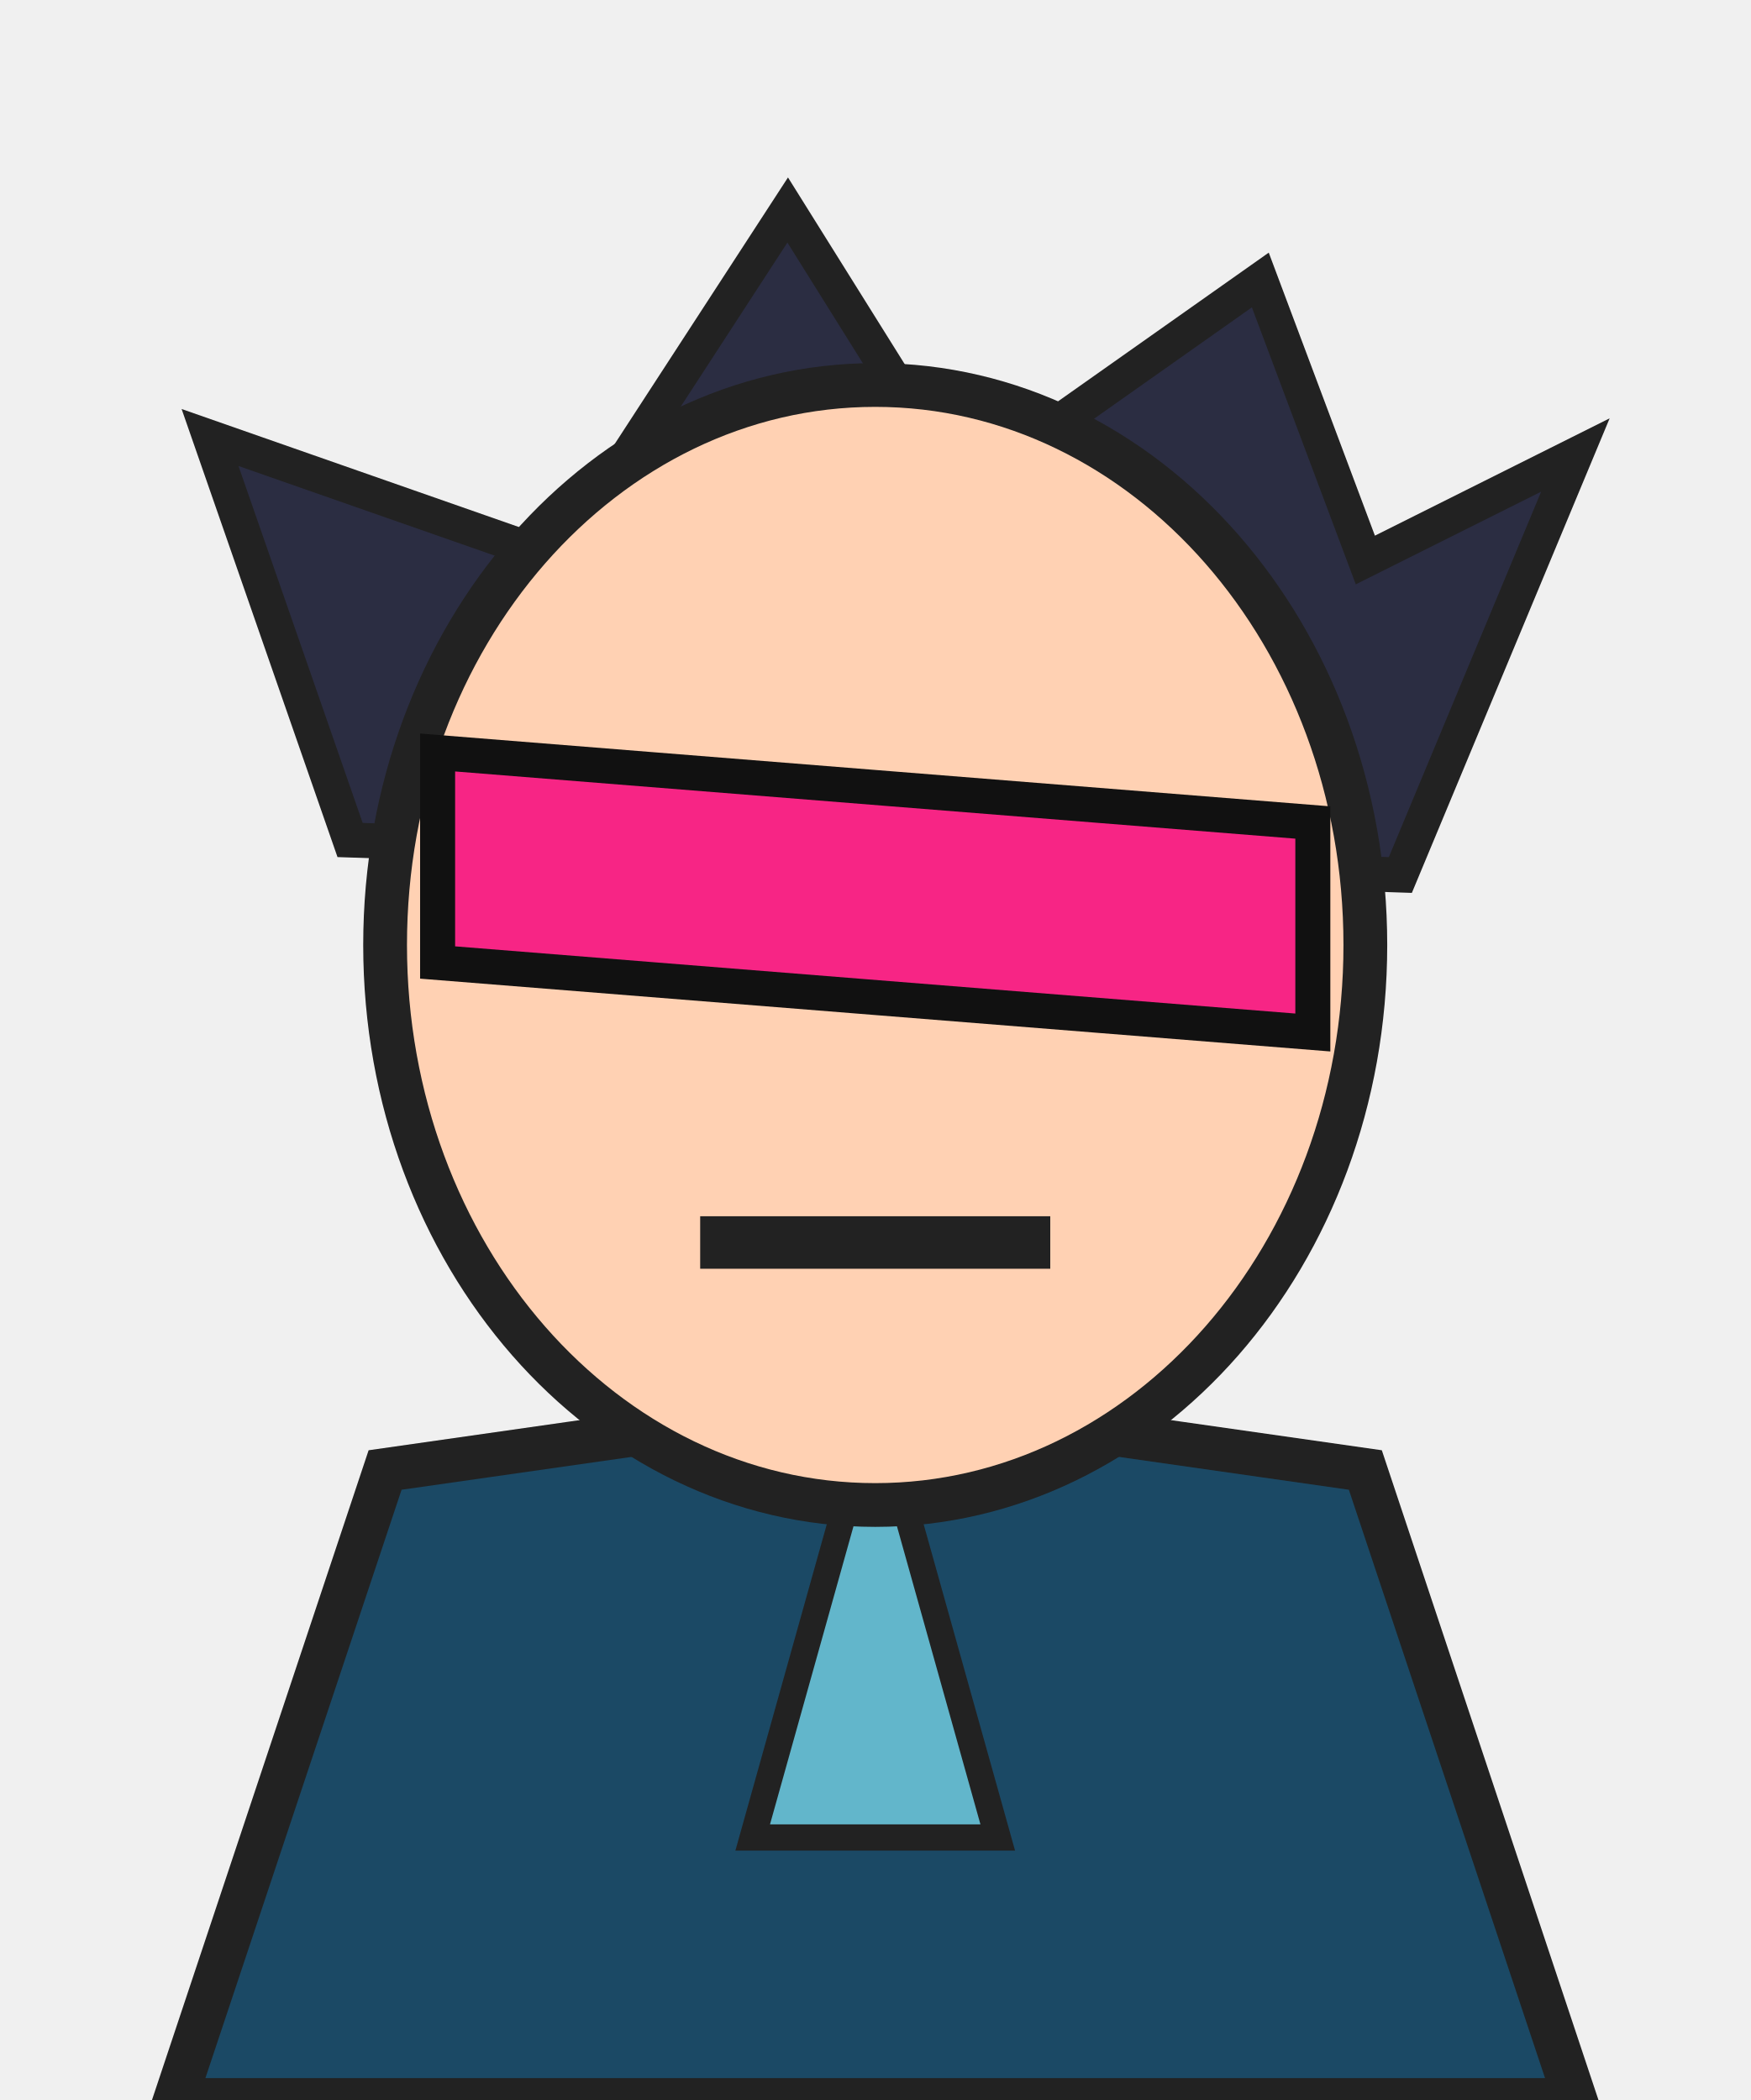
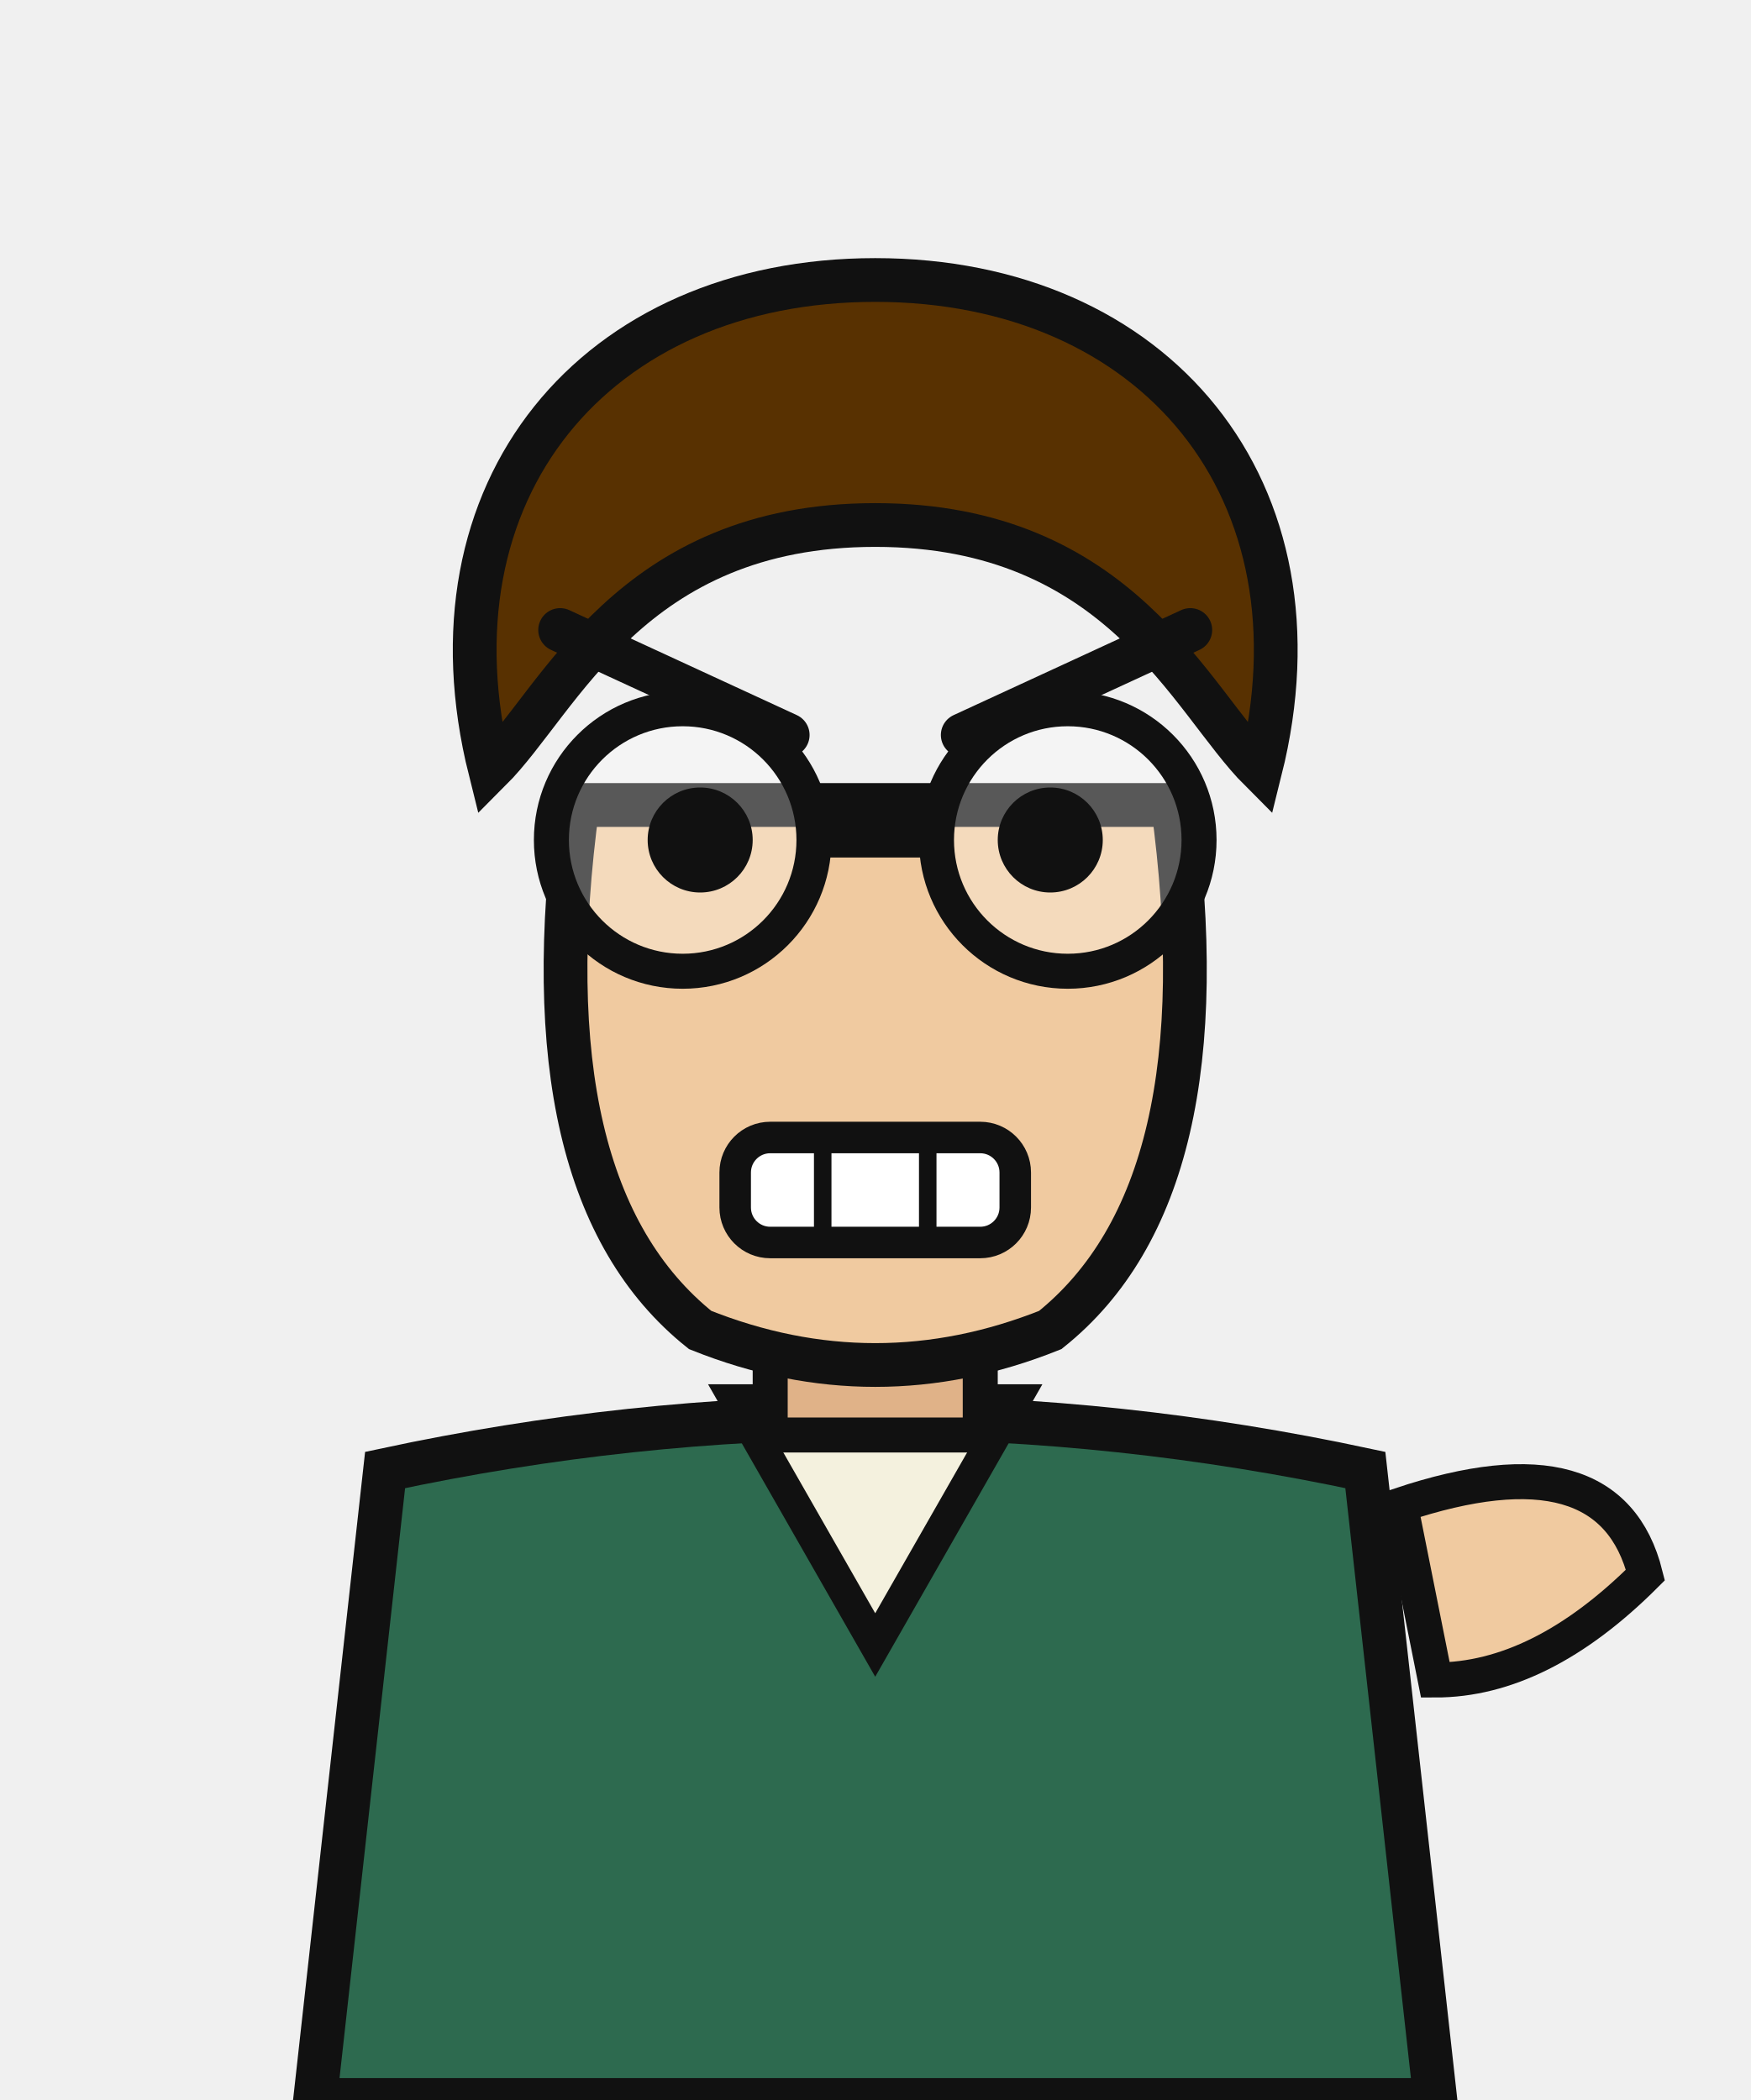
<svg xmlns="http://www.w3.org/2000/svg" viewBox="0 0 100 120" width="100" height="120">
-   <path d="M 22 84 L 50 80 L 78 84 L 90 120 L 10 120 Z" fill="#1b4965" stroke="#222" stroke-width="2.5" />
-   <polygon points="50,80 43,105 57,105" fill="#62b6cb" stroke="#222" stroke-width="1.5" />
-   <polygon points="20,48 12,25 32,32 45,12 55,28 72,16 78,32 90,26 80,50" fill="#2b2d42" stroke="#222" stroke-width="2" />
-   <ellipse cx="50" cy="54" rx="28" ry="32" fill="#ffd1b3" stroke="#222" stroke-width="2.5" />
-   <polygon points="25,43 75,47 75,59 25,55" fill="#f72585" stroke="#111" stroke-width="2" />
-   <line x1="40" y1="71" x2="60" y2="71" stroke="#222" stroke-width="3" />
+   <path d="M 18 120 L 22 84 Q 50 78 78 84 L 82 120 Z" fill="#2d6a4f" stroke="#111" stroke-width="2.5" />
+   <path d="M 42 80 L 50 94 L 58 80 Z" fill="#f4f1de" stroke="#111" stroke-width="1.8" />
+   <path d="M 80 86 Q 92 82 94 90 Q 88 96 82 96 Z" fill="#f0caa0" stroke="#111" stroke-width="2" />
+   <path d="M 44 74 L 44 82 L 56 82 L 56 74 Z" fill="#e0b288" stroke="#111" stroke-width="2" />
+   <path d="M 33 46 Q 30 68 40 76 Q 50 80 60 76 Q 70 68 67 46 Z" fill="#f0caa0" stroke="#111" stroke-width="2.5" />
+   <path d="M 28 44 C 24 28 34 16 50 16 C 66 16 76 28 72 44 C 68 40 64 30 50 30 C 36 30 32 40 28 44 Z" fill="#583101" stroke="#111" stroke-width="2.5" />
+   <circle cx="39" cy="48" r="7.5" fill="#ffffff" fill-opacity="0.3" stroke="#111" stroke-width="2" />
+   <circle cx="61" cy="48" r="7.5" fill="#ffffff" fill-opacity="0.3" stroke="#111" stroke-width="2" />
+   <line x1="46.5" y1="48" x2="53.5" y2="48" stroke="#111" stroke-width="2" />
+   <circle cx="40" cy="48" r="3" fill="#111" />
+   <circle cx="60" cy="48" r="3" fill="#111" />
+   <line x1="32" y1="36" x2="45" y2="42" stroke="#111" stroke-width="2.5" stroke-linecap="round" />
+   <line x1="68" y1="36" x2="55" y2="42" stroke="#111" stroke-width="2.5" stroke-linecap="round" />
+   <rect x="42" y="65" width="16" height="6" rx="2" fill="#ffffff" stroke="#111" stroke-width="1.8" />
+   <line x1="47" y1="65" x2="47" y2="71" stroke="#111" stroke-width="1" />
+   <line x1="53" y1="65" x2="53" y2="71" stroke="#111" stroke-width="1" />
</svg>
